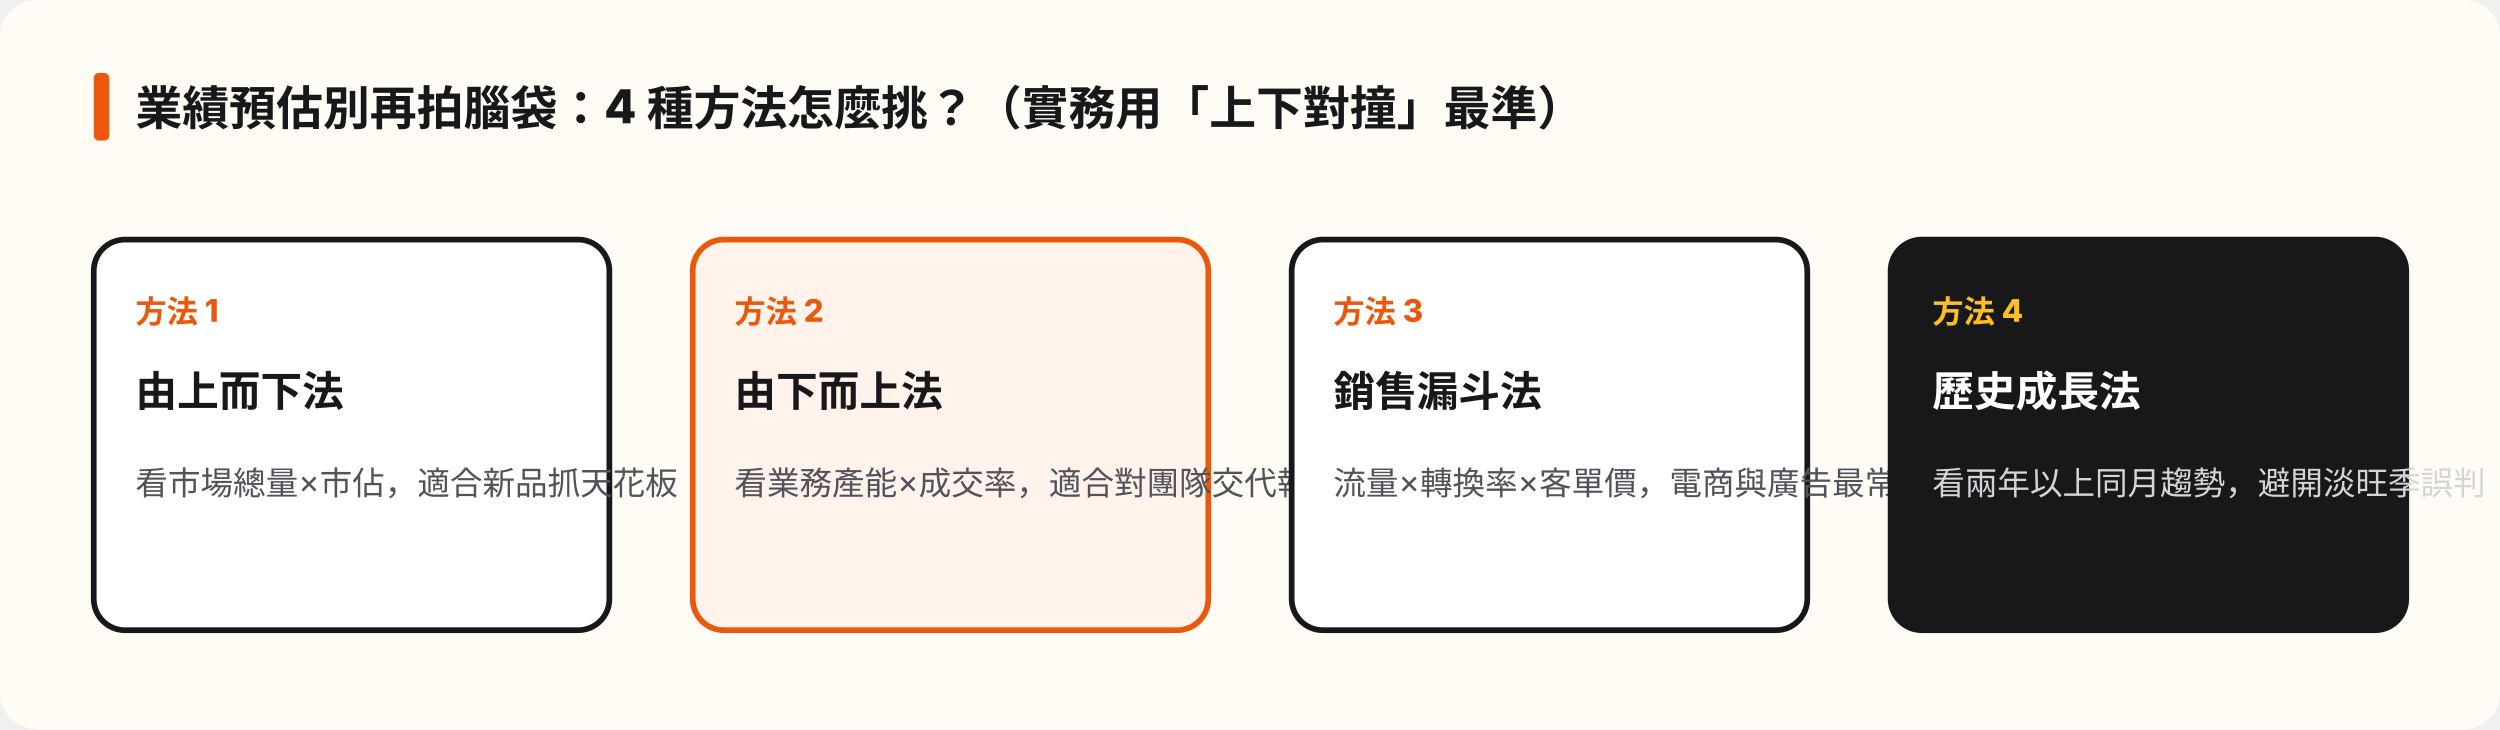
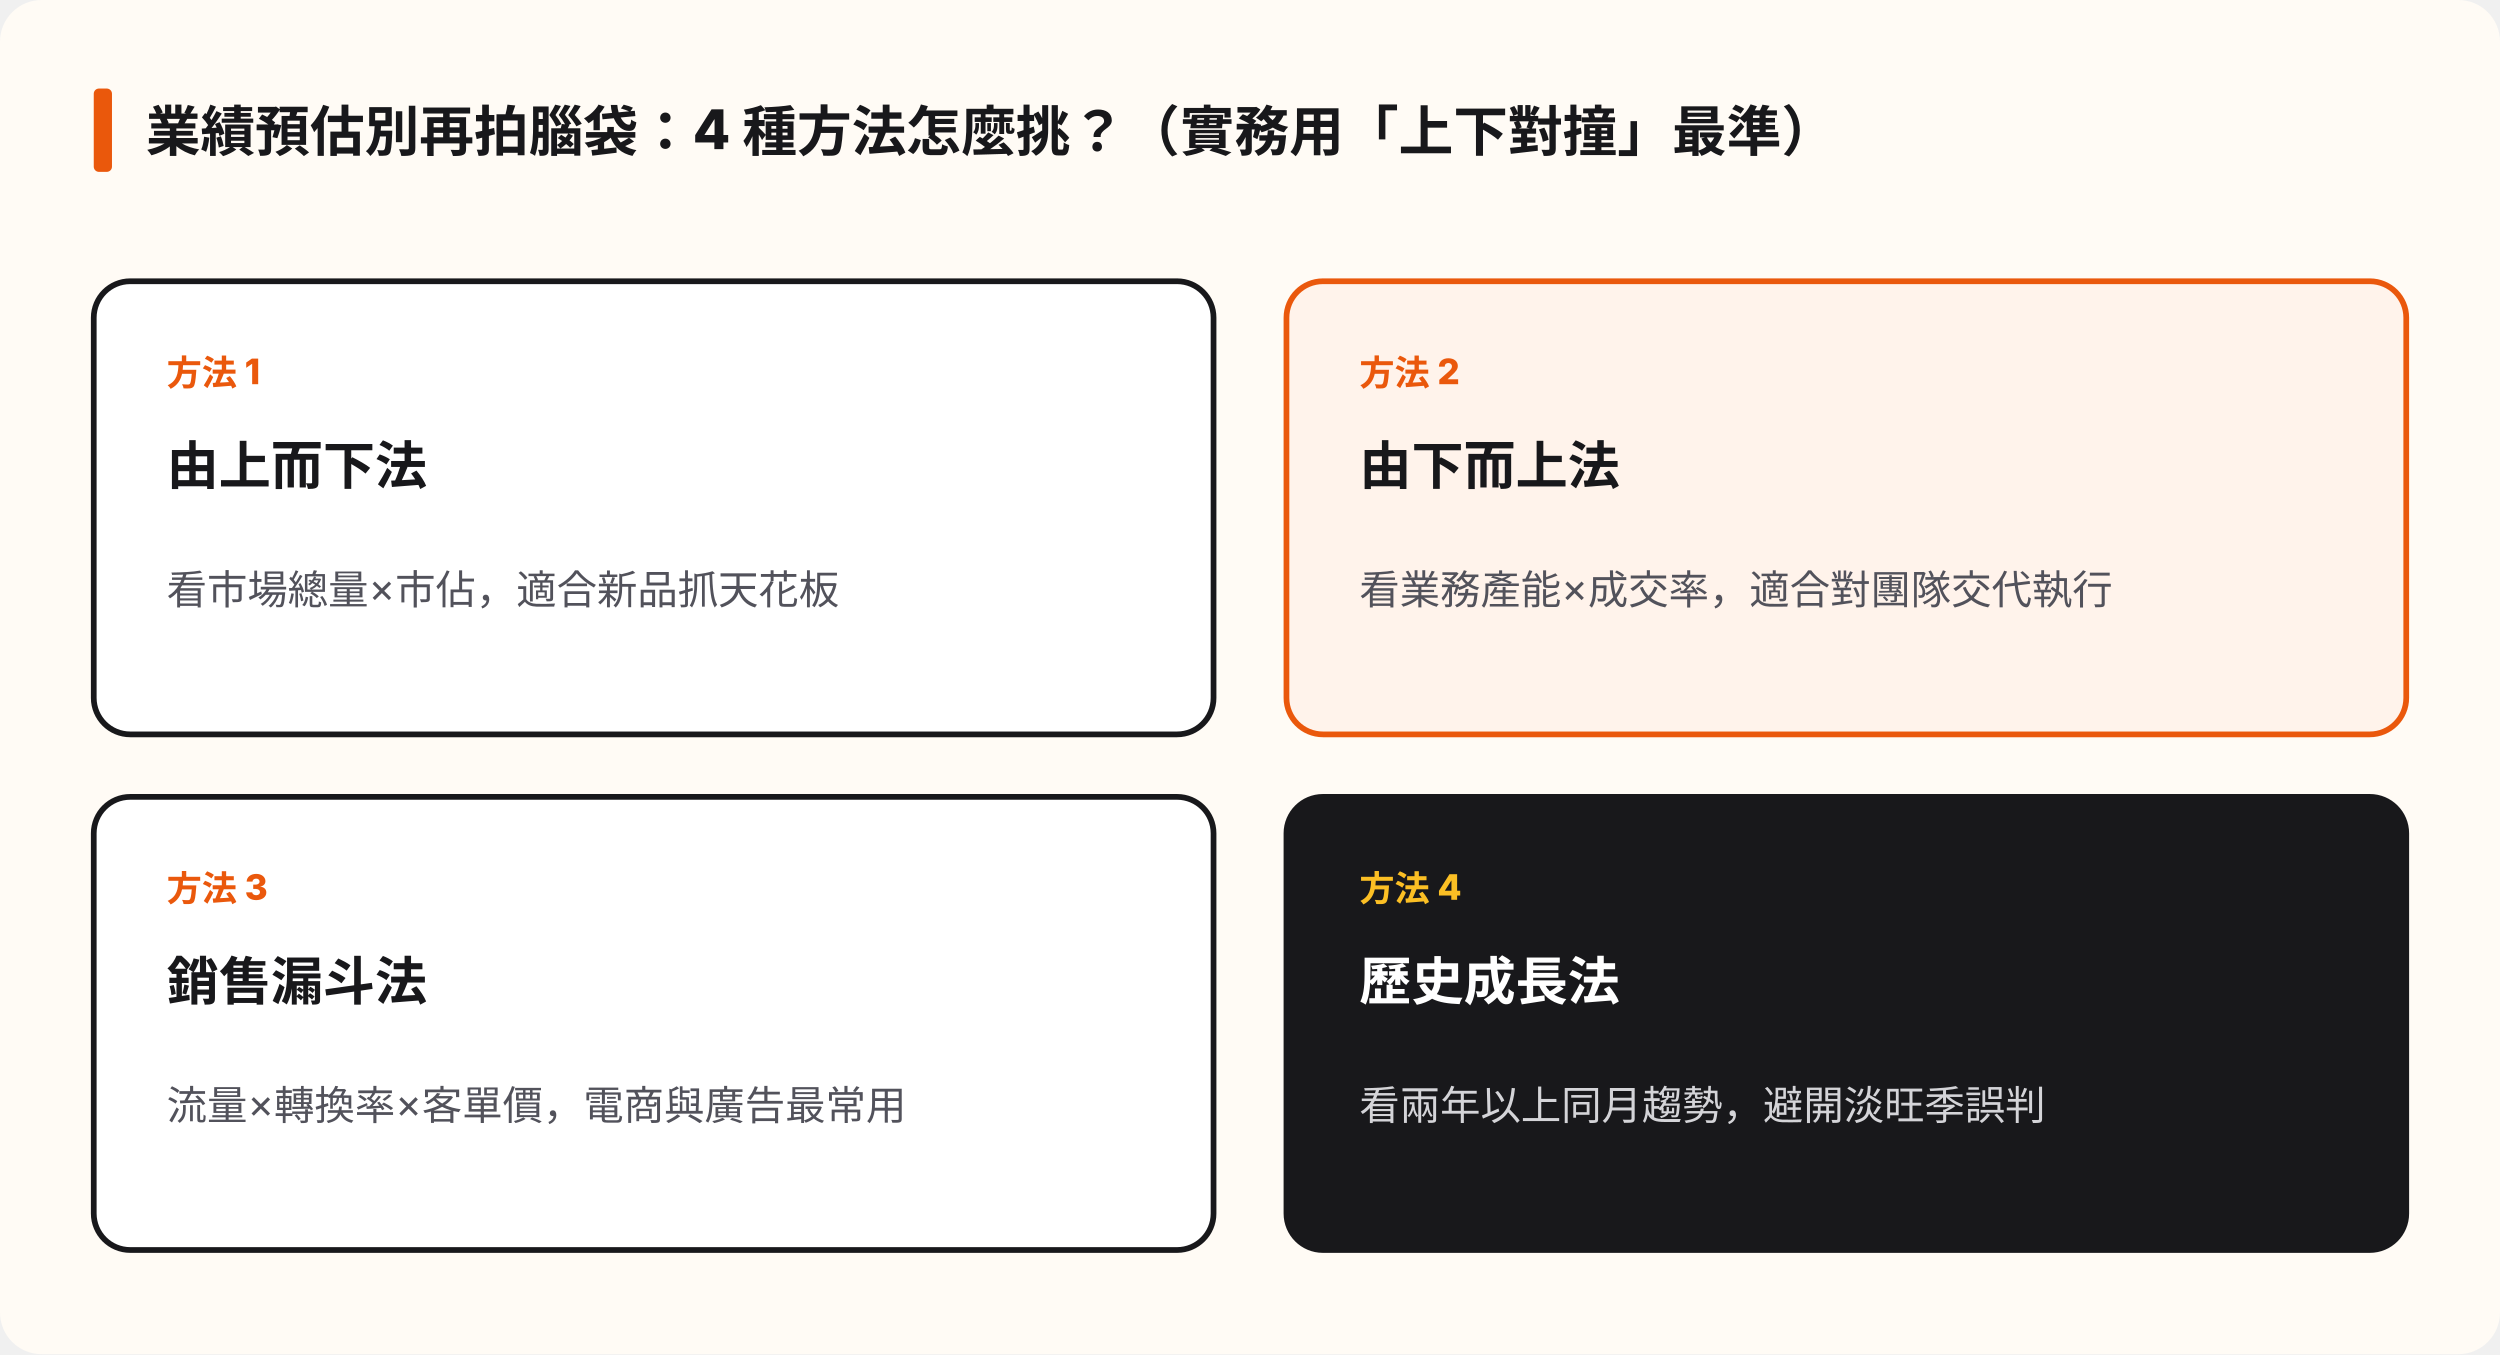
- <svg xmlns="http://www.w3.org/2000/svg" viewBox="0 0 960 280" width="960" height="280" role="img" aria-label="業績預估別再拍腦袋：4 種方法怎麼挑？（實務用「上下對撞」最準）">
+ <svg xmlns="http://www.w3.org/2000/svg" viewBox="0 0 960 520" width="960" height="520" role="img" aria-label="業績預估別再拍腦袋：4 種方法怎麼挑？（實務用「上下對撞」最準）">
  <defs>
    <style>.font{font-family:-apple-system,BlinkMacSystemFont,"Noto Sans TC","PingFang TC","Microsoft JhengHei",sans-serif;}</style>
  </defs>
-   <rect width="960" height="280" rx="14" fill="#FFFBF5" />
-   <rect x="36" y="28" width="6" height="26" rx="2" fill="#EA580C" />
-   <text x="52" y="48" class="font" fill="#18181B" font-size="18" font-weight="800">業績預估別再拍腦袋：4 種方法怎麼挑？（實務用「上下對撞」最準）</text>
-   <rect x="36" y="92" width="198" height="150" rx="12" fill="#FFFFFF" stroke="#18181B" stroke-width="2.2" />
-   <text x="52" y="124" class="font" fill="#EA580C" font-size="12" font-weight="800">方法 1</text>
-   <text x="52" y="156" class="font" fill="#18181B" font-size="16" font-weight="800">由上而下法</text>
-   <text x="52" y="190" class="font" fill="#52525B" font-size="12.5">看市場總量×市佔，適合新品抓天花板</text>
-   <rect x="266" y="92" width="198" height="150" rx="12" fill="#FFF3EB" stroke="#EA580C" stroke-width="2.2" />
-   <text x="282" y="124" class="font" fill="#EA580C" font-size="12" font-weight="800">方法 2</text>
-   <text x="282" y="156" class="font" fill="#18181B" font-size="16" font-weight="800">由下而上法</text>
-   <text x="282" y="190" class="font" fill="#52525B" font-size="12.5">看業務產能×成交率，適合對團隊交代執行</text>
-   <rect x="496" y="92" width="198" height="150" rx="12" fill="#FFFFFF" stroke="#18181B" stroke-width="2.2" />
-   <text x="512" y="124" class="font" fill="#EA580C" font-size="12" font-weight="800">方法 3</text>
-   <text x="512" y="156" class="font" fill="#18181B" font-size="16" font-weight="800">銷售漏斗法</text>
-   <text x="512" y="190" class="font" fill="#52525B" font-size="12.5">流量×轉換率×客單價，電商與廣告最常用</text>
-   <rect x="726" y="92" width="198" height="150" rx="12" fill="#18181B" stroke="#18181B" stroke-width="2.2" />
-   <text x="742" y="124" class="font" fill="#FBBF24" font-size="12" font-weight="800">方法 4</text>
-   <text x="742" y="156" class="font" fill="#FFFFFF" font-size="16" font-weight="800">歷史成長法</text>
-   <text x="742" y="190" class="font" fill="#D4D4D8" font-size="12.5">看兩年以上同月趨勢，避開淡旺季誤判</text>
+   <rect width="960" height="520" rx="16" fill="#FFFBF5" />
+   <rect x="36" y="34" width="7" height="32" rx="2" fill="#EA580C" />
+   <text x="56" y="58" class="font" fill="#18181B" font-size="21" font-weight="800">業績預估別再拍腦袋：4 種方法怎麼挑？（實務用「上下對撞」最準）</text>
+   <rect x="36" y="108" width="430" height="174" rx="14" fill="#FFFFFF" stroke="#18181B" stroke-width="2.2" />
+   <text x="64" y="148" class="font" fill="#EA580C" font-size="13.5" font-weight="800">方法 1</text>
+   <text x="64" y="186" class="font" fill="#18181B" font-size="20" font-weight="800">由上而下法</text>
+   <text x="64" y="232" class="font" fill="#52525B" font-size="15.5">看市場總量×市佔，適合新品抓天花板</text>
+   <rect x="494" y="108" width="430" height="174" rx="14" fill="#FFF3EB" stroke="#EA580C" stroke-width="2.2" />
+   <text x="522" y="148" class="font" fill="#EA580C" font-size="13.5" font-weight="800">方法 2</text>
+   <text x="522" y="186" class="font" fill="#18181B" font-size="20" font-weight="800">由下而上法</text>
+   <text x="522" y="232" class="font" fill="#52525B" font-size="15.5">看業務產能×成交率，適合對團隊交代執行</text>
+   <rect x="36" y="306" width="430" height="174" rx="14" fill="#FFFFFF" stroke="#18181B" stroke-width="2.2" />
+   <text x="64" y="346" class="font" fill="#EA580C" font-size="13.5" font-weight="800">方法 3</text>
+   <text x="64" y="384" class="font" fill="#18181B" font-size="20" font-weight="800">銷售漏斗法</text>
+   <text x="64" y="430" class="font" fill="#52525B" font-size="15.5">流量×轉換率×客單價，電商與廣告最常用</text>
+   <rect x="494" y="306" width="430" height="174" rx="14" fill="#18181B" stroke="#18181B" stroke-width="2.2" />
+   <text x="522" y="346" class="font" fill="#FBBF24" font-size="13.5" font-weight="800">方法 4</text>
+   <text x="522" y="384" class="font" fill="#FFFFFF" font-size="20" font-weight="800">歷史成長法</text>
+   <text x="522" y="430" class="font" fill="#D4D4D8" font-size="15.5">看兩年以上同月趨勢，避開淡旺季誤判</text>
</svg>
